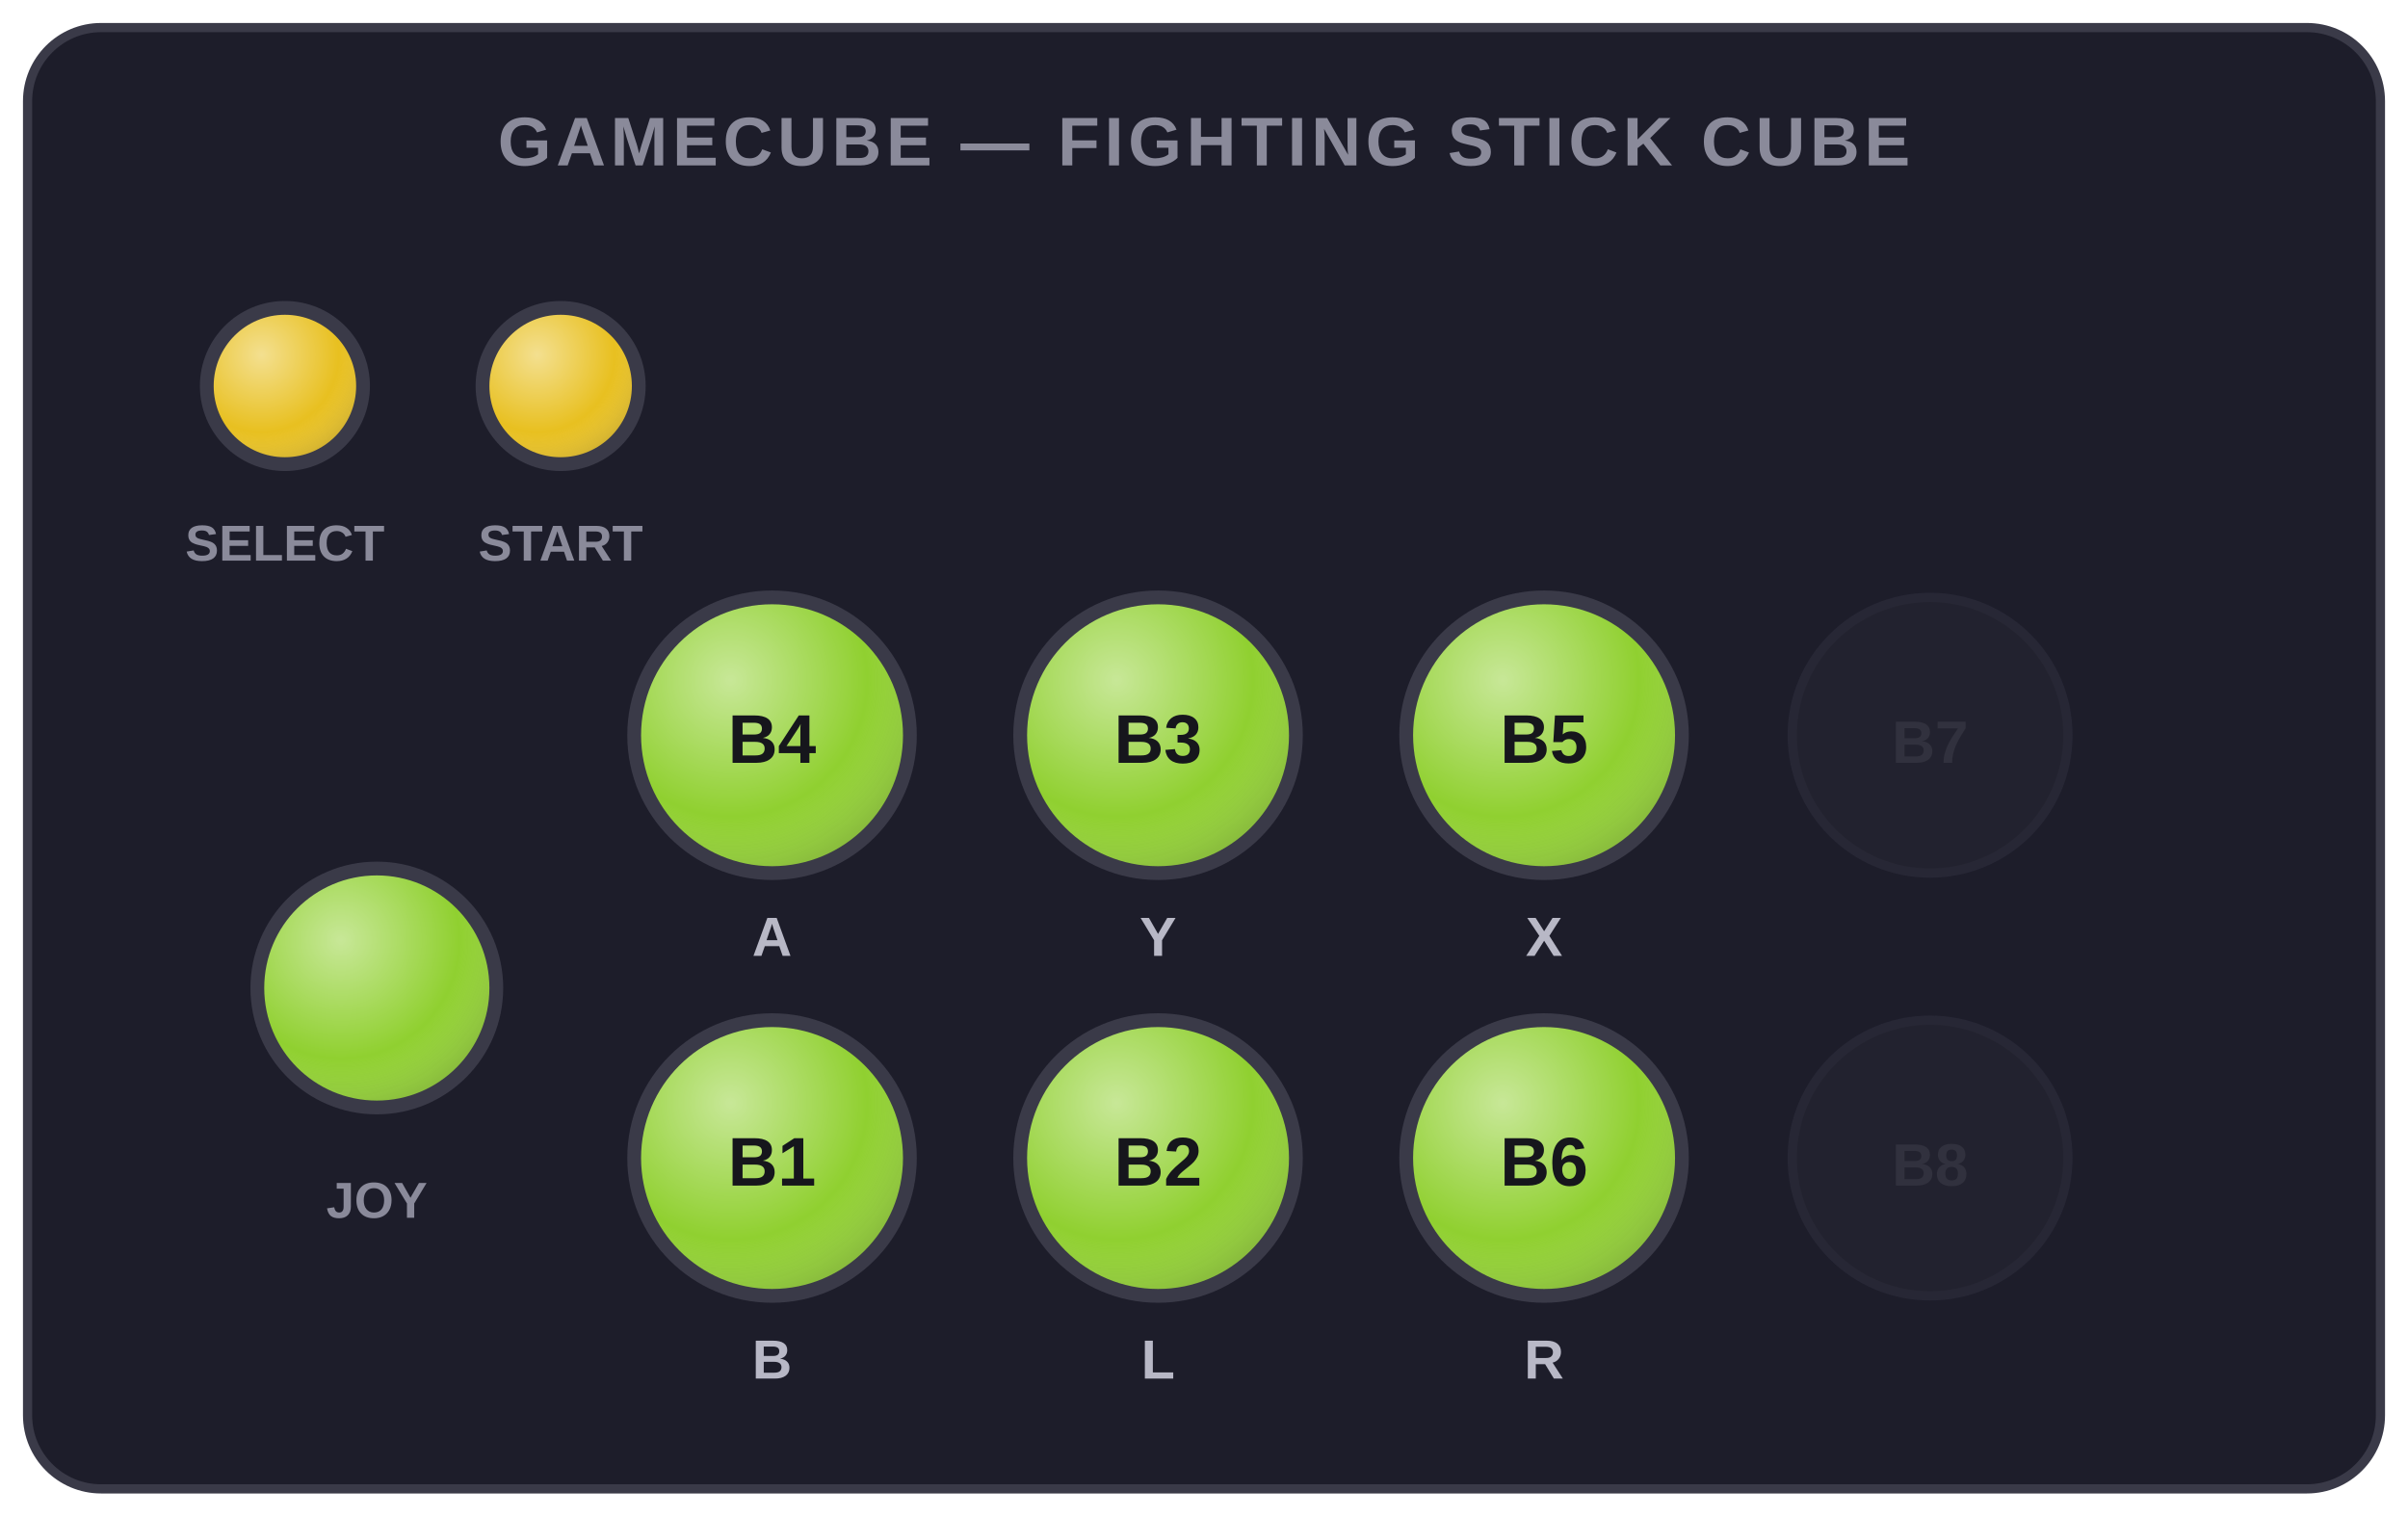
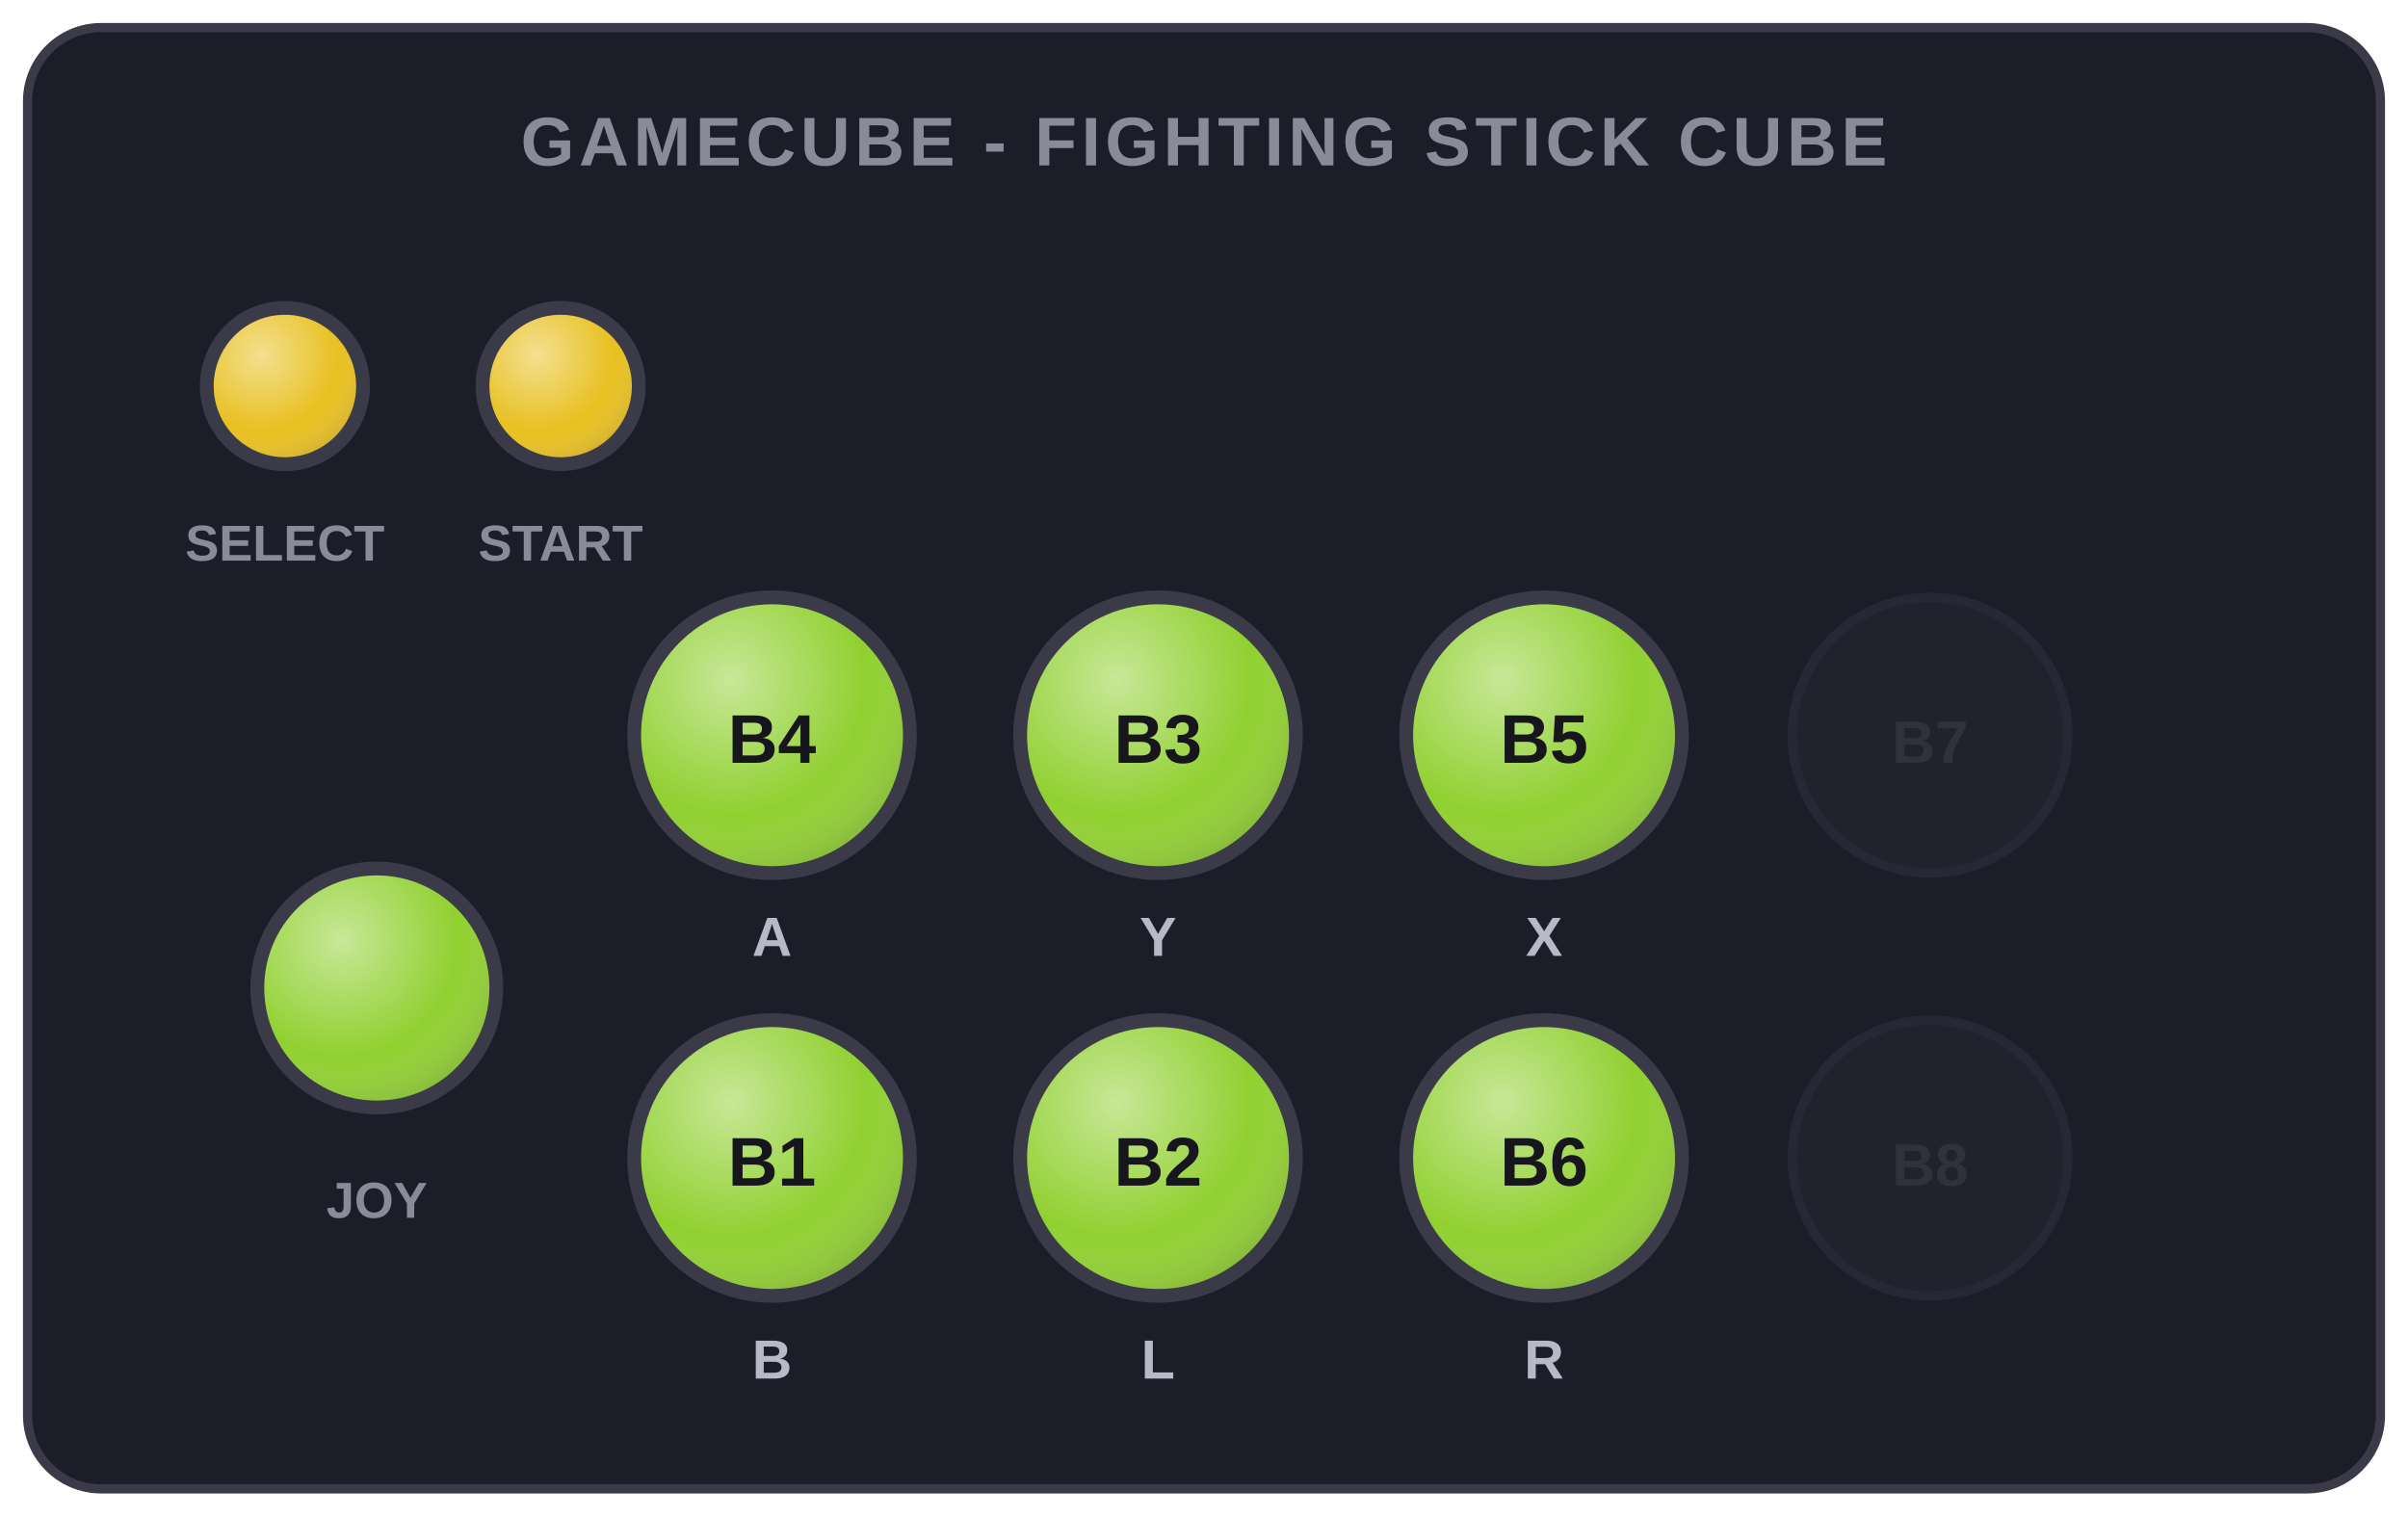
<svg xmlns="http://www.w3.org/2000/svg" viewBox="0 0 524 330" font-family="Segoe UI, Arial, sans-serif">
  <defs>
    <radialGradient id="dome" cx="0.35" cy="0.3" r="0.9">
      <stop offset="0" stop-color="#ffffff" stop-opacity="0.5" />
      <stop offset="0.55" stop-color="#ffffff" stop-opacity="0" />
      <stop offset="1" stop-color="#000000" stop-opacity="0.35" />
    </radialGradient>
  </defs>
  <rect x="6" y="6" width="512" height="318" rx="16" fill="#1d1d2a" stroke="#3a3a48" stroke-width="2" />
-   <text x="262" y="36" text-anchor="middle" fill="#8a8a9a" font-size="15" font-weight="bold" letter-spacing="1">GAMECUBE — FIGHTING STICK CUBE</text>
+   <text x="262" y="36" text-anchor="middle" fill="#8a8a9a" font-size="15" font-weight="bold" letter-spacing="1">GAMECUBE - FIGHTING STICK CUBE</text>
  <circle cx="62" cy="84" r="17" fill="#e8c020" />
  <circle cx="62" cy="84" r="17" fill="url(#dome)" />
  <circle cx="62" cy="84" r="17" fill="none" stroke="#3a3a48" stroke-width="3" />
  <text x="62" y="122" text-anchor="middle" fill="#8a8a9a" font-size="11" font-weight="bold">SELECT</text>
  <circle cx="122" cy="84" r="17" fill="#e8c020" />
  <circle cx="122" cy="84" r="17" fill="url(#dome)" />
  <circle cx="122" cy="84" r="17" fill="none" stroke="#3a3a48" stroke-width="3" />
  <text x="122" y="122" text-anchor="middle" fill="#8a8a9a" font-size="11" font-weight="bold">START</text>
  <circle cx="82" cy="215" r="26" fill="#90d030" />
  <circle cx="82" cy="215" r="26" fill="url(#dome)" />
  <circle cx="82" cy="215" r="26" fill="none" stroke="#3a3a48" stroke-width="3" />
  <text x="82" y="265" text-anchor="middle" fill="#8a8a9a" font-size="11" font-weight="bold">JOY</text>
  <circle cx="168" cy="160" r="30" fill="#90d030" />
  <circle cx="168" cy="160" r="30" fill="url(#dome)" />
  <circle cx="168" cy="160" r="30" fill="none" stroke="#3a3a48" stroke-width="3" />
  <text x="168" y="166" text-anchor="middle" fill="#16161c" font-size="15" font-weight="bold">B4</text>
  <text x="168" y="208" text-anchor="middle" fill="#b8b8c6" font-size="12" font-weight="bold">A</text>
  <circle cx="252" cy="160" r="30" fill="#90d030" />
  <circle cx="252" cy="160" r="30" fill="url(#dome)" />
  <circle cx="252" cy="160" r="30" fill="none" stroke="#3a3a48" stroke-width="3" />
  <text x="252" y="166" text-anchor="middle" fill="#16161c" font-size="15" font-weight="bold">B3</text>
  <text x="252" y="208" text-anchor="middle" fill="#b8b8c6" font-size="12" font-weight="bold">Y</text>
  <circle cx="336" cy="160" r="30" fill="#90d030" />
  <circle cx="336" cy="160" r="30" fill="url(#dome)" />
  <circle cx="336" cy="160" r="30" fill="none" stroke="#3a3a48" stroke-width="3" />
  <text x="336" y="166" text-anchor="middle" fill="#16161c" font-size="15" font-weight="bold">B5</text>
  <text x="336" y="208" text-anchor="middle" fill="#b8b8c6" font-size="12" font-weight="bold">X</text>
  <g opacity="0.18">
    <circle cx="420" cy="160" r="30" fill="#3a3a48" />
    <circle cx="420" cy="160" r="30" fill="none" stroke="#55556a" stroke-width="2" />
    <text x="420" y="166" text-anchor="middle" fill="#8a8a9a" font-size="13" font-weight="bold">B7</text>
  </g>
  <circle cx="168" cy="252" r="30" fill="#90d030" />
  <circle cx="168" cy="252" r="30" fill="url(#dome)" />
  <circle cx="168" cy="252" r="30" fill="none" stroke="#3a3a48" stroke-width="3" />
  <text x="168" y="258" text-anchor="middle" fill="#16161c" font-size="15" font-weight="bold">B1</text>
  <text x="168" y="300" text-anchor="middle" fill="#b8b8c6" font-size="12" font-weight="bold">B</text>
  <circle cx="252" cy="252" r="30" fill="#90d030" />
  <circle cx="252" cy="252" r="30" fill="url(#dome)" />
  <circle cx="252" cy="252" r="30" fill="none" stroke="#3a3a48" stroke-width="3" />
  <text x="252" y="258" text-anchor="middle" fill="#16161c" font-size="15" font-weight="bold">B2</text>
  <text x="252" y="300" text-anchor="middle" fill="#b8b8c6" font-size="12" font-weight="bold">L</text>
  <circle cx="336" cy="252" r="30" fill="#90d030" />
  <circle cx="336" cy="252" r="30" fill="url(#dome)" />
  <circle cx="336" cy="252" r="30" fill="none" stroke="#3a3a48" stroke-width="3" />
  <text x="336" y="258" text-anchor="middle" fill="#16161c" font-size="15" font-weight="bold">B6</text>
  <text x="336" y="300" text-anchor="middle" fill="#b8b8c6" font-size="12" font-weight="bold">R</text>
  <g opacity="0.18">
    <circle cx="420" cy="252" r="30" fill="#3a3a48" />
    <circle cx="420" cy="252" r="30" fill="none" stroke="#55556a" stroke-width="2" />
    <text x="420" y="258" text-anchor="middle" fill="#8a8a9a" font-size="13" font-weight="bold">B8</text>
  </g>
</svg>
